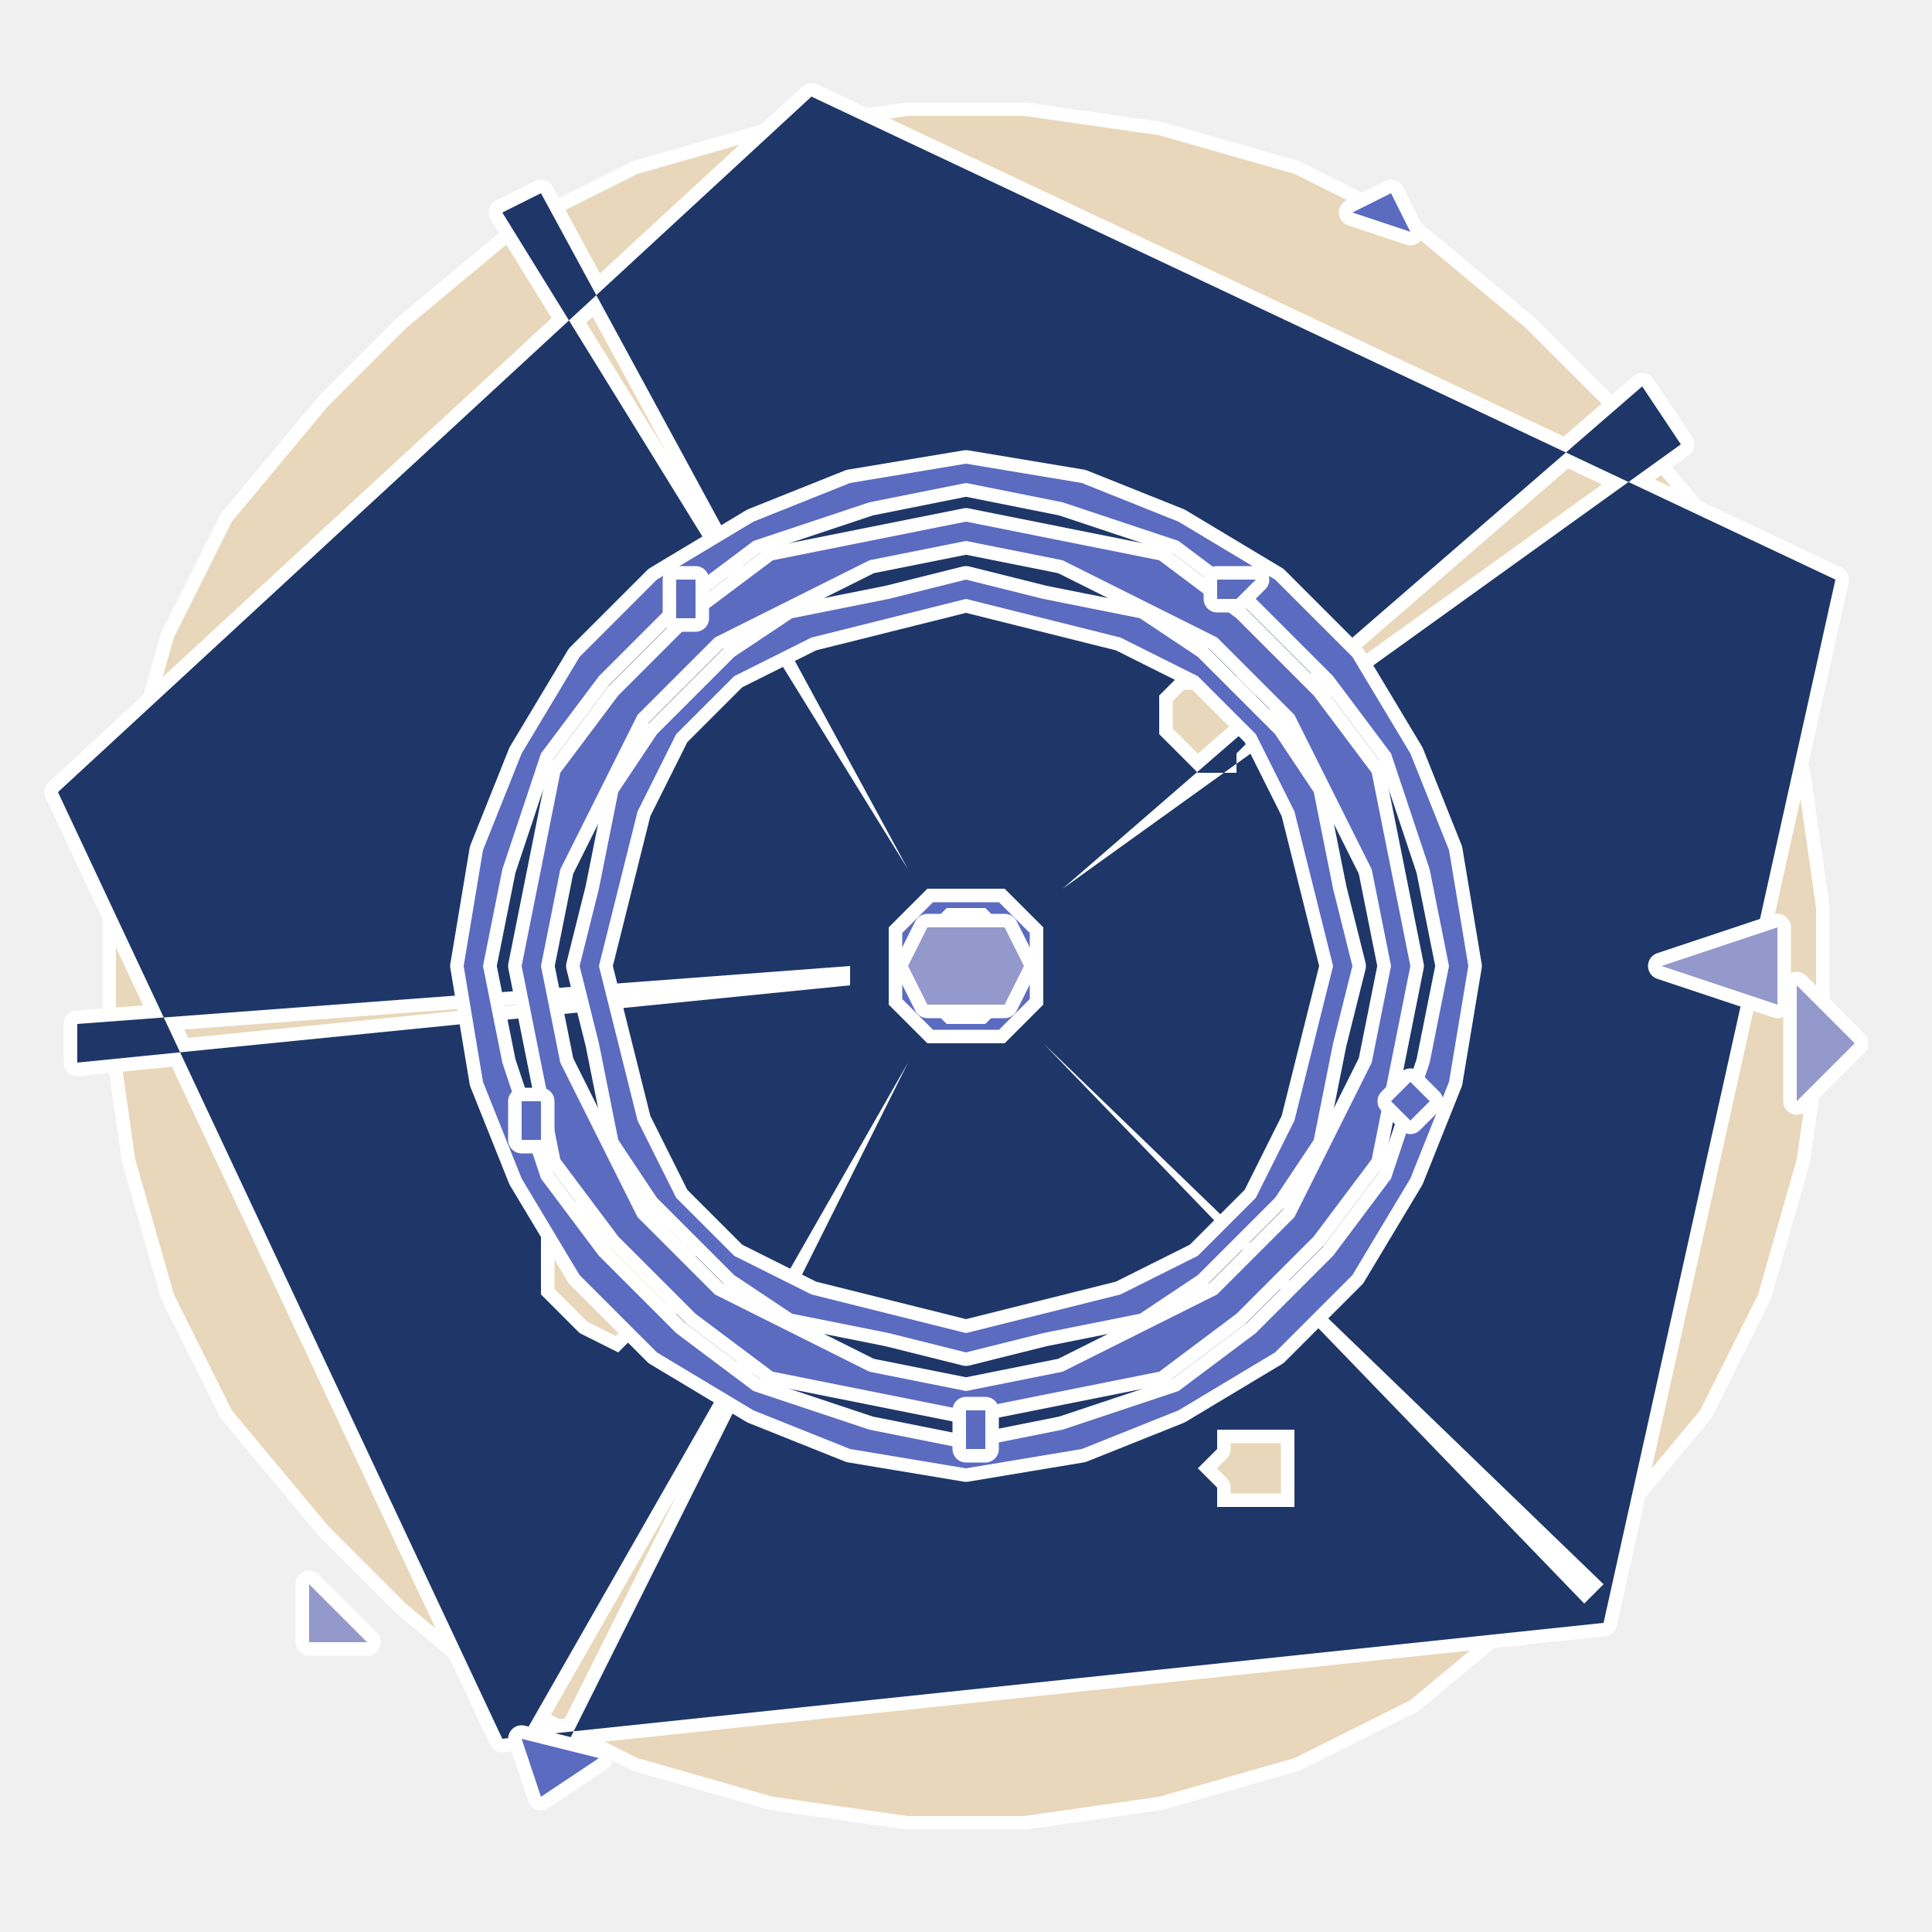
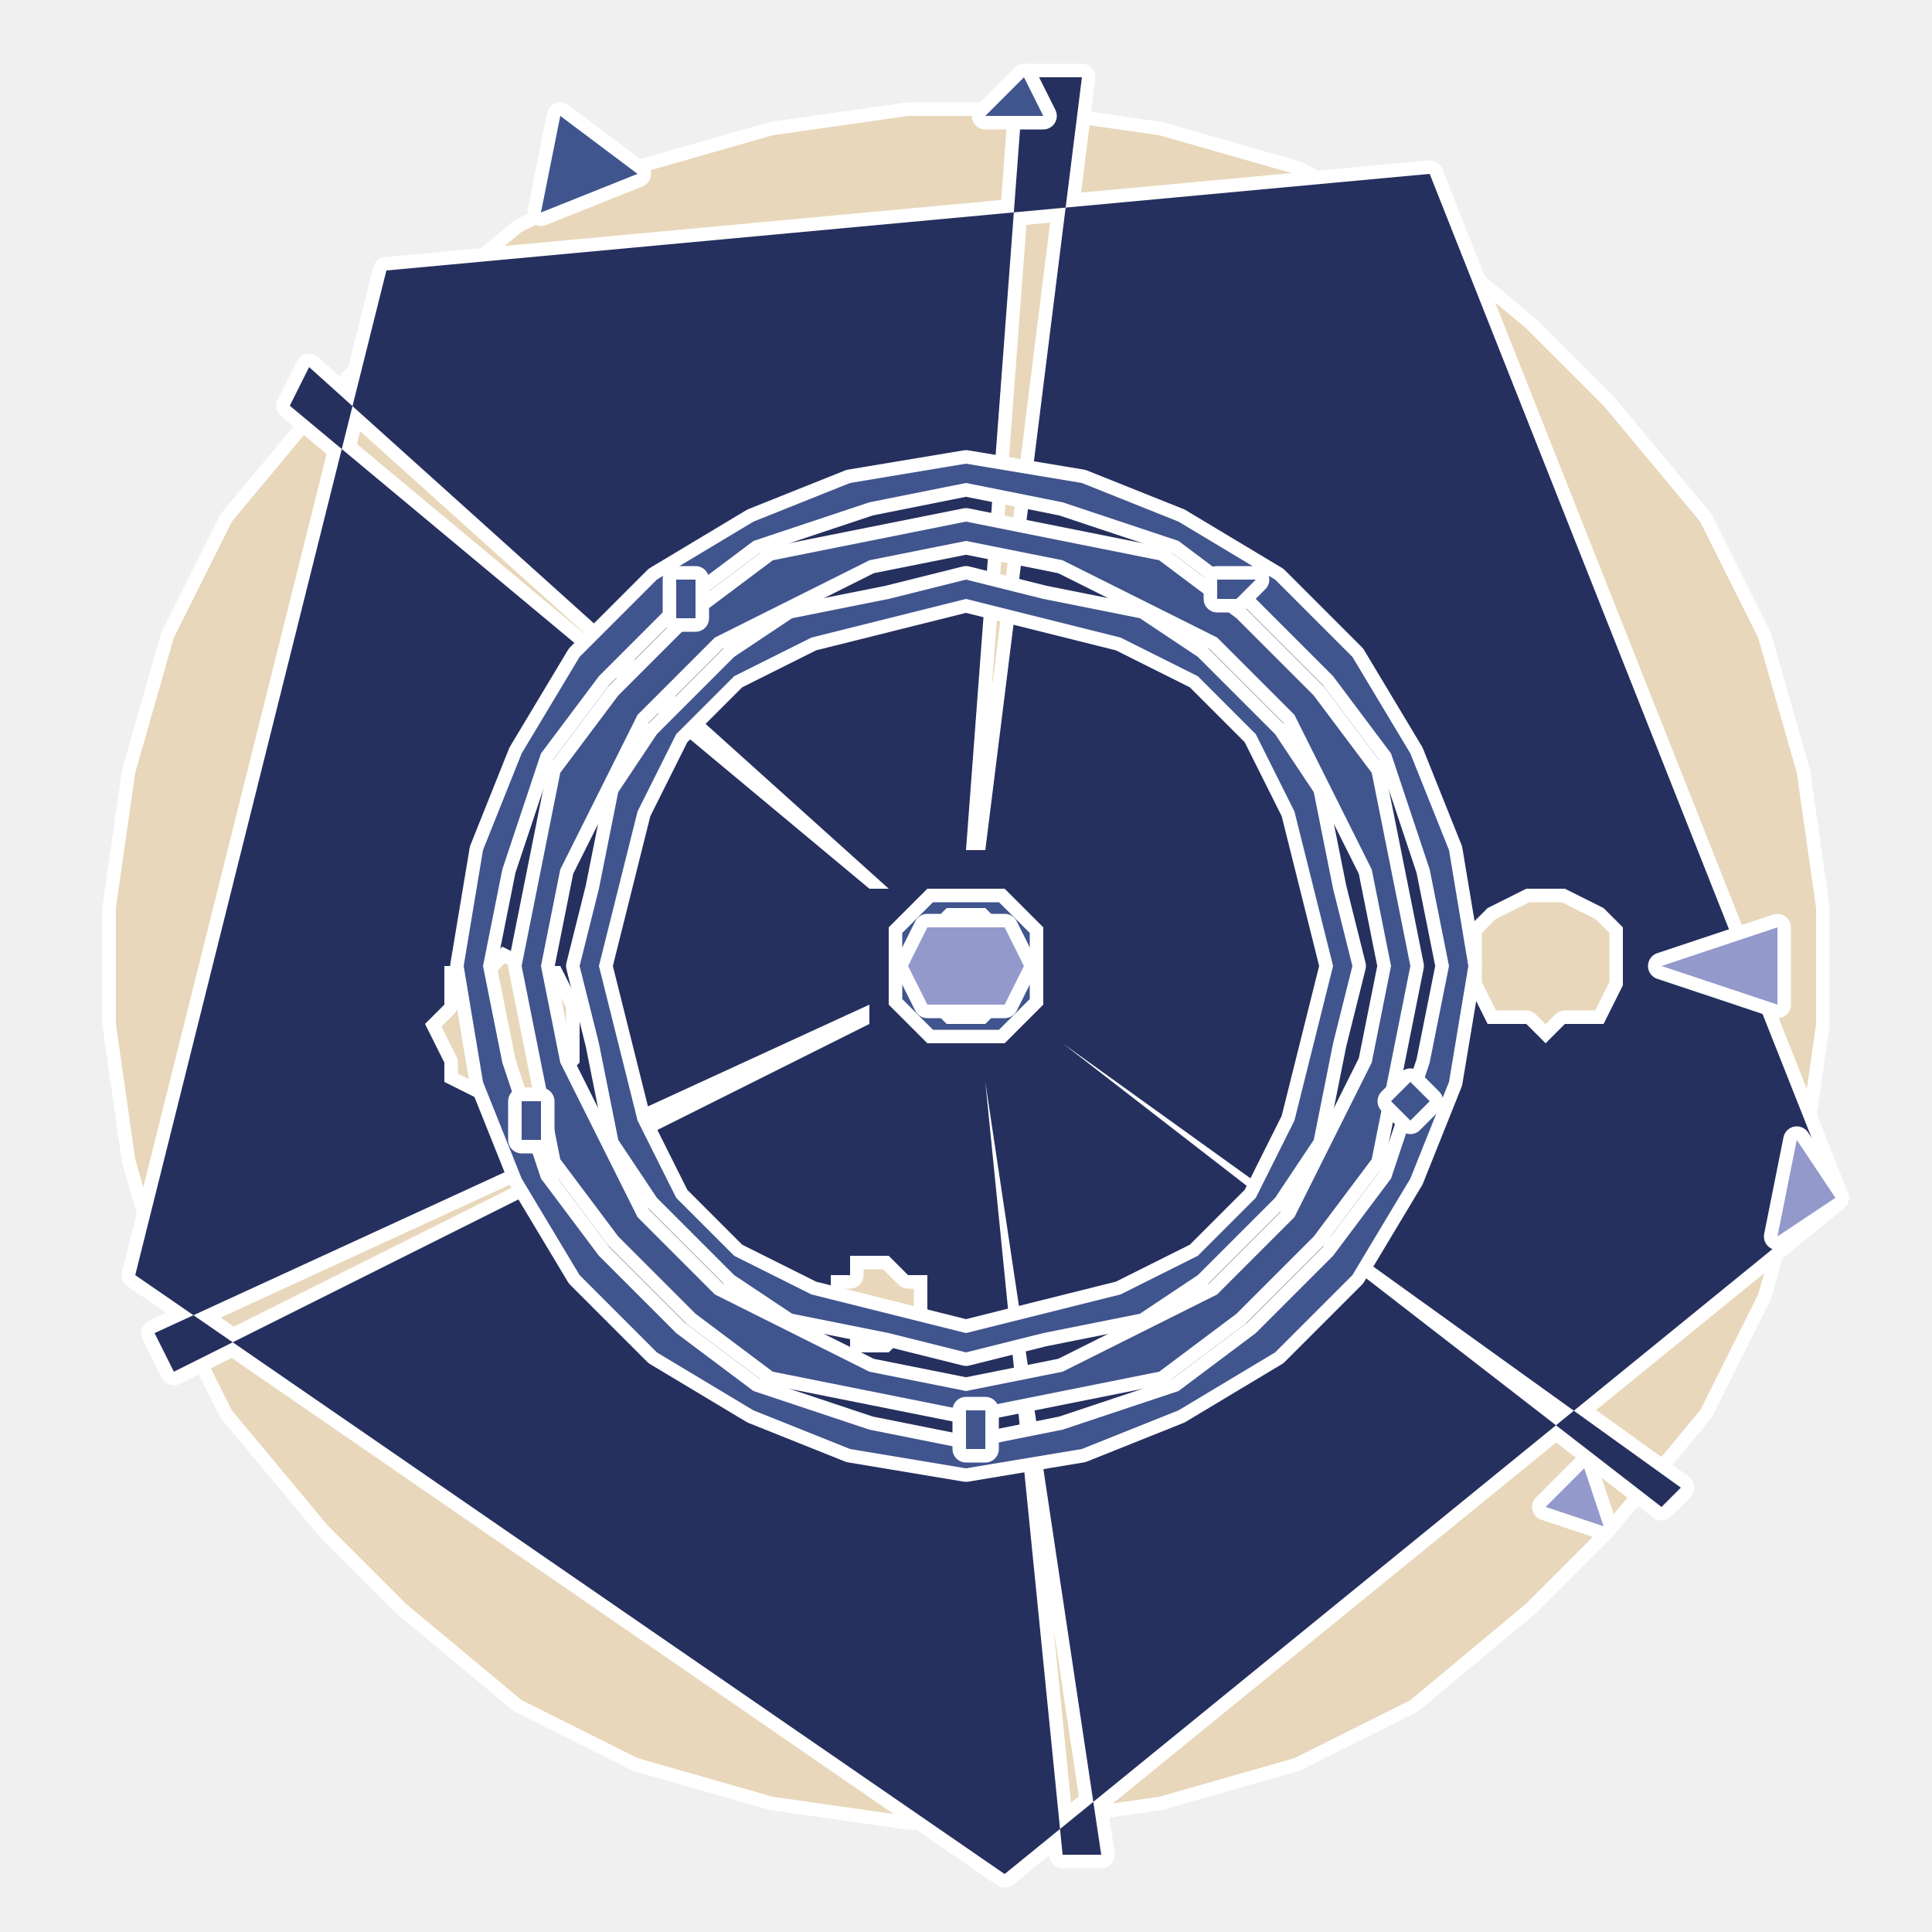
<svg xmlns="http://www.w3.org/2000/svg" viewBox="0 0 100 100" role="img" aria-label="@playform/hook-dsh-edit-suggester - spike-star">
  <style>
		@media (prefers-reduced-motion: no-preference) {
			.hook-dsh-edit-suggester-scene * { transform-box: view-box; transform-origin: 50% 50%; }
- 		.hook-dsh-edit-suggester-counter { animation: hook-dsh-edit-suggester-counter 22s linear -5s infinite; }
+ 		.hook-dsh-edit-suggester-counter { animation: hook-dsh-edit-suggester-counter 20s linear -5s infinite; }
		@keyframes hook-dsh-edit-suggester-counter { to { transform: rotate(-360deg); } }
- 		.hook-dsh-edit-suggester-breathe { animation: hook-dsh-edit-suggester-breathe 8s ease-in-out -5s infinite; }
+ 		.hook-dsh-edit-suggester-breathe { animation: hook-dsh-edit-suggester-breathe 5s ease-in-out -5s infinite; }
		@keyframes hook-dsh-edit-suggester-breathe { 50% { transform: scale(1.06); opacity: 0.85; } }
- 		.hook-dsh-edit-suggester-fire { animation: hook-dsh-edit-suggester-fire 3.1s ease-in-out infinite; }
+ 		.hook-dsh-edit-suggester-fire { animation: hook-dsh-edit-suggester-fire 2.7s ease-in-out infinite; }
		@keyframes hook-dsh-edit-suggester-fire { 0%, 100% { opacity: 0.35; } 50% { opacity: 1; } }
- 		.hook-dsh-edit-suggester-twinkle { animation: hook-dsh-edit-suggester-twinkle 11s ease-in-out -5s infinite; }
+ 		.hook-dsh-edit-suggester-twinkle { animation: hook-dsh-edit-suggester-twinkle 7s ease-in-out -5s infinite; }
		@keyframes hook-dsh-edit-suggester-twinkle { 0%, 100% { transform: scale(0.94); opacity: 0.4; } 50% { transform: scale(1.06); opacity: 1; } }
		}
	</style>
  <defs>
    <path id="hook-dsh-edit-suggester-0" d="M91,67 L88,73 L83,79 L79,83 L73,88 L67,91 L60,93 L53,94 L47,94 L40,93 L33,91 L27,88 L21,83 L17,79 L12,73 L9,67 L7,60 L6,53 L6,47 L7,40 L9,33 L12,27 L17,21 L21,17 L27,12 L33,9 L40,7 L47,6 L53,6 L60,7 L67,9 L73,12 L79,17 L83,21 L88,27 L91,33 L93,40 L94,47 L94,53 L93,60 Z" />
-     <path id="hook-dsh-edit-suggester-1" d="M31,76 L30,78 L28,78 L26,78 L26,76 L26,74 L28,74 L30,74 Z" />
-     <path id="hook-dsh-edit-suggester-2" d="M21,63 L20,64 L18,65 L17,64 L16,63 L17,61 L18,60 L20,61 Z" />
+     <path id="hook-dsh-edit-suggester-1" d="M34,79 L34,81 L32,81 L30,81 L30,79 L30,77 L32,76 L34,77 Z" />
+     <path id="hook-dsh-edit-suggester-2" d="M45,83 L45,85 L43,86 L41,85 L41,83 L41,82 L43,81 L45,82 Z" />
    <path id="hook-dsh-edit-suggester-3" d="M64,50 L64,54 L62,57 L60,60 L57,62 L54,64 L50,64 L46,64 L43,62 L40,60 L38,57 L36,54 L36,50 L36,46 L38,43 L40,40 L43,38 L46,36 L50,36 L54,36 L57,38 L60,40 L62,43 L64,46 Z M62,50 L61,53 L60,56 L58,58 L56,60 L53,61 L50,62 L47,61 L44,60 L42,58 L40,56 L39,53 L38,50 L39,47 L40,44 L42,42 L44,40 L47,39 L50,38 L53,39 L56,40 L58,42 L60,44 L61,47 Z" />
    <path id="hook-dsh-edit-suggester-4" d="M55,50 L55,52 L54,54 L52,55 L50,55 L48,55 L46,54 L45,52 L45,50 L45,48 L46,46 L48,45 L50,45 L52,45 L54,46 L55,48 Z M53,50 L53,51 L52,52 L51,53 L50,53 L49,53 L48,52 L47,51 L47,50 L47,49 L48,48 L49,47 L50,47 L51,47 L52,48 L53,49 Z" />
-     <path id="hook-dsh-edit-suggester-5" d="M83,84 L26,90 L3,41 L42,5 L95,30 Z M54,54 L83,82 L82,83 L54,54 Z M65,37 L65,38 L64,39 L64,40 L63,40 L62,40 L61,39 L60,38 L60,37 L60,36 L61,35 L62,35 L63,35 L64,35 L64,35 L65,36 Z M47,55 L29,91 L27,90 L47,55 Z M44,51 L4,55 L4,53 L44,50 Z M36,66 L36,67 L35,68 L33,69 L32,70 L30,69 L29,68 L28,67 L28,66 L28,64 L29,63 L30,62 L32,61 L33,62 L35,63 L36,64 Z M47,45 L26,11 L28,10 L47,45 Z M55,46 L85,20 L87,23 L55,46 Z M67,76 L67,77 L67,78 L66,78 L65,78 L64,78 L63,78 L63,77 L62,76 L63,75 L63,74 L64,74 L65,74 L66,74 L67,74 L67,75 Z M54,50 L54,52 L53,53 L52,54 L50,54 L48,54 L47,53 L46,52 L46,50 L46,48 L47,47 L48,46 L50,46 L52,46 L53,47 L54,48 Z" />
+     <path id="hook-dsh-edit-suggester-5" d="M95,62 L52,97 L7,66 L20,14 L74,9 Z M55,54 L87,77 L86,78 L55,54 Z M48,67 L48,68 L47,69 L46,70 L45,70 L44,70 L44,69 L43,68 L43,67 L43,66 L44,66 L44,65 L45,65 L46,65 L47,66 L48,66 Z M51,56 L57,96 L55,96 L51,56 Z M45,53 L9,71 L8,69 L45,52 Z M30,53 L30,55 L29,56 L28,57 L26,57 L25,57 L23,56 L23,55 L22,53 L23,52 L23,50 L25,50 L26,49 L28,50 L29,50 L30,52 Z M45,46 L15,21 L16,19 L46,46 Z M50,44 L53,4 L56,4 L51,44 Z M84,50 L84,51 L83,53 L81,53 L80,54 L79,53 L77,53 L76,51 L76,50 L76,48 L77,47 L79,46 L80,46 L81,46 L83,47 L84,48 Z M54,50 L54,52 L53,53 L52,54 L50,54 L48,54 L47,53 L46,52 L46,50 L46,48 L47,47 L48,46 L50,46 L52,46 L53,47 L54,48 Z" />
    <path id="hook-dsh-edit-suggester-6" d="M92,48 L86,50 L92,52 Z" />
    <path id="hook-dsh-edit-suggester-7" d="M70,50 L69,54 L68,59 L66,62 L62,66 L59,68 L54,69 L50,70 L46,69 L41,68 L38,66 L34,62 L32,59 L31,54 L30,50 L31,46 L32,41 L34,38 L38,34 L41,32 L46,31 L50,30 L54,31 L59,32 L62,34 L66,38 L68,41 L69,46 Z M69,50 L68,54 L67,58 L65,62 L62,65 L58,67 L54,68 L50,69 L46,68 L42,67 L38,65 L35,62 L33,58 L32,54 L31,50 L32,46 L33,42 L35,38 L38,35 L42,33 L46,32 L50,31 L54,32 L58,33 L62,35 L65,38 L67,42 L68,46 Z" />
    <path id="hook-dsh-edit-suggester-8" d="M73,50 L72,55 L71,60 L68,64 L64,68 L60,71 L55,72 L50,73 L45,72 L40,71 L36,68 L32,64 L29,60 L28,55 L27,50 L28,45 L29,40 L32,36 L36,32 L40,29 L45,28 L50,27 L55,28 L60,29 L64,32 L68,36 L71,40 L72,45 Z M72,50 L71,55 L69,59 L67,63 L63,67 L59,69 L55,71 L50,72 L45,71 L41,69 L37,67 L33,63 L31,59 L29,55 L28,50 L29,45 L31,41 L33,37 L37,33 L41,31 L45,29 L50,28 L55,29 L59,31 L63,33 L67,37 L69,41 L71,45 Z" />
    <path id="hook-dsh-edit-suggester-9" d="M76,50 L75,56 L73,61 L70,66 L66,70 L61,73 L56,75 L50,76 L44,75 L39,73 L34,70 L30,66 L27,61 L25,56 L24,50 L25,44 L27,39 L30,34 L34,30 L39,27 L44,25 L50,24 L56,25 L61,27 L66,30 L70,34 L73,39 L75,44 Z M75,50 L74,55 L72,61 L69,65 L65,69 L61,72 L55,74 L50,75 L45,74 L39,72 L35,69 L31,65 L28,61 L26,55 L25,50 L26,45 L28,39 L31,35 L35,31 L39,28 L45,26 L50,25 L55,26 L61,28 L65,31 L69,35 L72,39 L74,45 Z" />
    <path id="hook-dsh-edit-suggester-10" d="M74,57 L73,58 L73,58 L72,57 L73,56 L73,56 Z" />
    <path id="hook-dsh-edit-suggester-11" d="M51,74 L51,75 L50,75 L50,74 L50,73 L51,73 Z" />
    <path id="hook-dsh-edit-suggester-12" d="M28,58 L28,59 L27,59 L27,58 L27,57 L28,57 Z" />
    <path id="hook-dsh-edit-suggester-13" d="M36,31 L36,32 L35,32 L35,31 L35,30 L36,30 Z" />
    <path id="hook-dsh-edit-suggester-14" d="M65,30 L64,31 L63,31 L63,30 L63,30 L64,30 Z" />
-     <path id="hook-dsh-edit-suggester-15" d="M31,91 L28,93 L27,90 Z" />
-     <path id="hook-dsh-edit-suggester-16" d="M19,85 L16,85 L16,82 Z" />
-     <path id="hook-dsh-edit-suggester-17" d="M70,11 L72,10 L73,12 Z" />
-     <path id="hook-dsh-edit-suggester-18" d="M93,51 L96,54 L93,57 Z" />
+     <path id="hook-dsh-edit-suggester-15" d="M51,6 L53,4 L54,6 Z" />
+     <path id="hook-dsh-edit-suggester-16" d="M82,76 L83,79 L80,78 Z" />
+     <path id="hook-dsh-edit-suggester-17" d="M28,11 L29,6 L33,9 Z" />
+     <path id="hook-dsh-edit-suggester-18" d="M93,59 L95,62 L92,64 Z" />
    <path id="hook-dsh-edit-suggester-19" d="M53,50 L52,52 L51,52 L49,52 L48,52 L47,50 L48,48 L49,48 L51,48 L52,48 Z" />
  </defs>
  <g class="hook-dsh-edit-suggester-scene">
    <g fill="#E8D7BA" fill-opacity="1" fill-rule="evenodd" stroke="#ffffff" stroke-width="1.4" stroke-linejoin="round" paint-order="stroke fill">
      <use class="hook-dsh-edit-suggester-breathe" href="#hook-dsh-edit-suggester-0" />
    </g>
-     <g fill="#5B6BC0" fill-opacity="1" fill-rule="evenodd" stroke="#ffffff" stroke-width="1.4" stroke-linejoin="round" paint-order="stroke fill">
+     <g fill="#40548D" fill-opacity="1" fill-rule="evenodd" stroke="#ffffff" stroke-width="1.4" stroke-linejoin="round" paint-order="stroke fill">
      <use class="hook-dsh-edit-suggester-fire" style="animation-delay:-5.00s" href="#hook-dsh-edit-suggester-1" />
      <use class="hook-dsh-edit-suggester-fire" style="animation-delay:-5.18s" href="#hook-dsh-edit-suggester-2" />
      <use class="hook-dsh-edit-suggester-breathe" href="#hook-dsh-edit-suggester-3" />
      <use class="hook-dsh-edit-suggester-breathe" href="#hook-dsh-edit-suggester-4" />
    </g>
-     <g fill="#1E3768" fill-opacity="1" fill-rule="evenodd" stroke="#ffffff" stroke-width="1.4" stroke-linejoin="round" paint-order="stroke fill">
+     <g fill="#26305E" fill-opacity="1" fill-rule="evenodd" stroke="#ffffff" stroke-width="1.4" stroke-linejoin="round" paint-order="stroke fill">
      <use href="#hook-dsh-edit-suggester-5" />
    </g>
    <g fill="#9499CB" fill-opacity="1" fill-rule="evenodd" stroke="#ffffff" stroke-width="1.4" stroke-linejoin="round" paint-order="stroke fill">
      <use class="hook-dsh-edit-suggester-fire" style="animation-delay:-5.36s" href="#hook-dsh-edit-suggester-6" />
    </g>
-     <g fill="#5B6BC0" fill-opacity="1" fill-rule="evenodd" stroke="#ffffff" stroke-width="1.4" stroke-linejoin="round" paint-order="stroke fill">
+     <g fill="#40548D" fill-opacity="1" fill-rule="evenodd" stroke="#ffffff" stroke-width="1.4" stroke-linejoin="round" paint-order="stroke fill">
      <use class="hook-dsh-edit-suggester-breathe" href="#hook-dsh-edit-suggester-7" />
      <use class="hook-dsh-edit-suggester-breathe" href="#hook-dsh-edit-suggester-8" />
      <use class="hook-dsh-edit-suggester-breathe" href="#hook-dsh-edit-suggester-9" />
      <use class="hook-dsh-edit-suggester-counter" href="#hook-dsh-edit-suggester-10" />
      <use class="hook-dsh-edit-suggester-counter" href="#hook-dsh-edit-suggester-11" />
      <use class="hook-dsh-edit-suggester-counter" href="#hook-dsh-edit-suggester-12" />
      <use class="hook-dsh-edit-suggester-counter" href="#hook-dsh-edit-suggester-13" />
      <use class="hook-dsh-edit-suggester-counter" href="#hook-dsh-edit-suggester-14" />
      <use class="hook-dsh-edit-suggester-twinkle" href="#hook-dsh-edit-suggester-15" />
    </g>
    <g fill="#9499CB" fill-opacity="1" fill-rule="evenodd" stroke="#ffffff" stroke-width="1.4" stroke-linejoin="round" paint-order="stroke fill">
      <use class="hook-dsh-edit-suggester-twinkle" href="#hook-dsh-edit-suggester-16" />
    </g>
-     <g fill="#5B6BC0" fill-opacity="1" fill-rule="evenodd" stroke="#ffffff" stroke-width="1.4" stroke-linejoin="round" paint-order="stroke fill">
+     <g fill="#40548D" fill-opacity="1" fill-rule="evenodd" stroke="#ffffff" stroke-width="1.4" stroke-linejoin="round" paint-order="stroke fill">
      <use class="hook-dsh-edit-suggester-twinkle" href="#hook-dsh-edit-suggester-17" />
    </g>
    <g fill="#9499CB" fill-opacity="1" fill-rule="evenodd" stroke="#ffffff" stroke-width="1.4" stroke-linejoin="round" paint-order="stroke fill">
      <use class="hook-dsh-edit-suggester-twinkle" href="#hook-dsh-edit-suggester-18" />
      <use class="hook-dsh-edit-suggester-breathe" href="#hook-dsh-edit-suggester-19" />
    </g>
  </g>
</svg>
